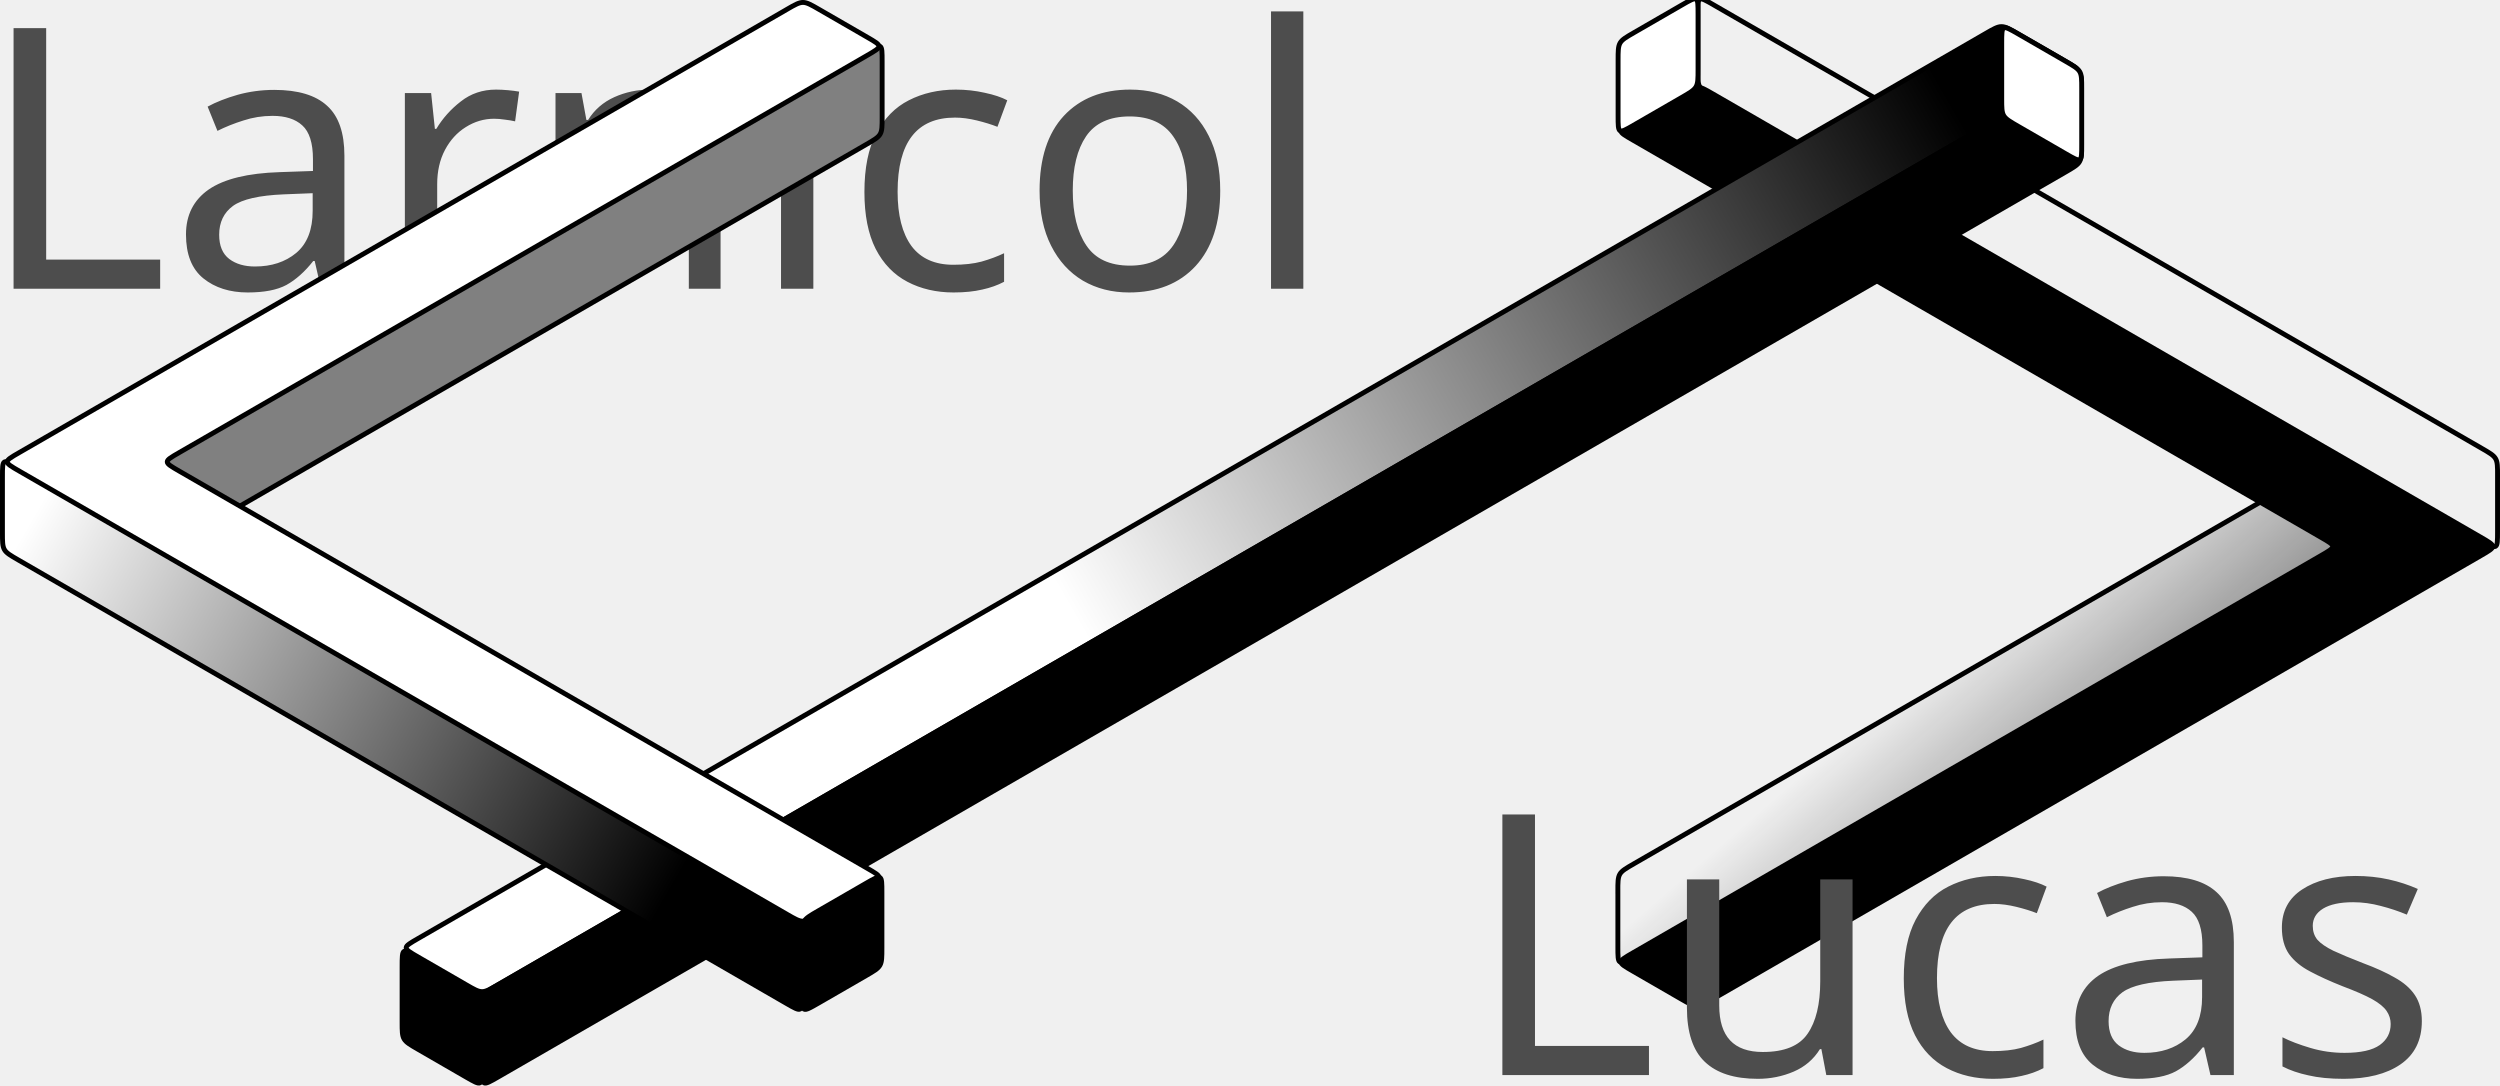
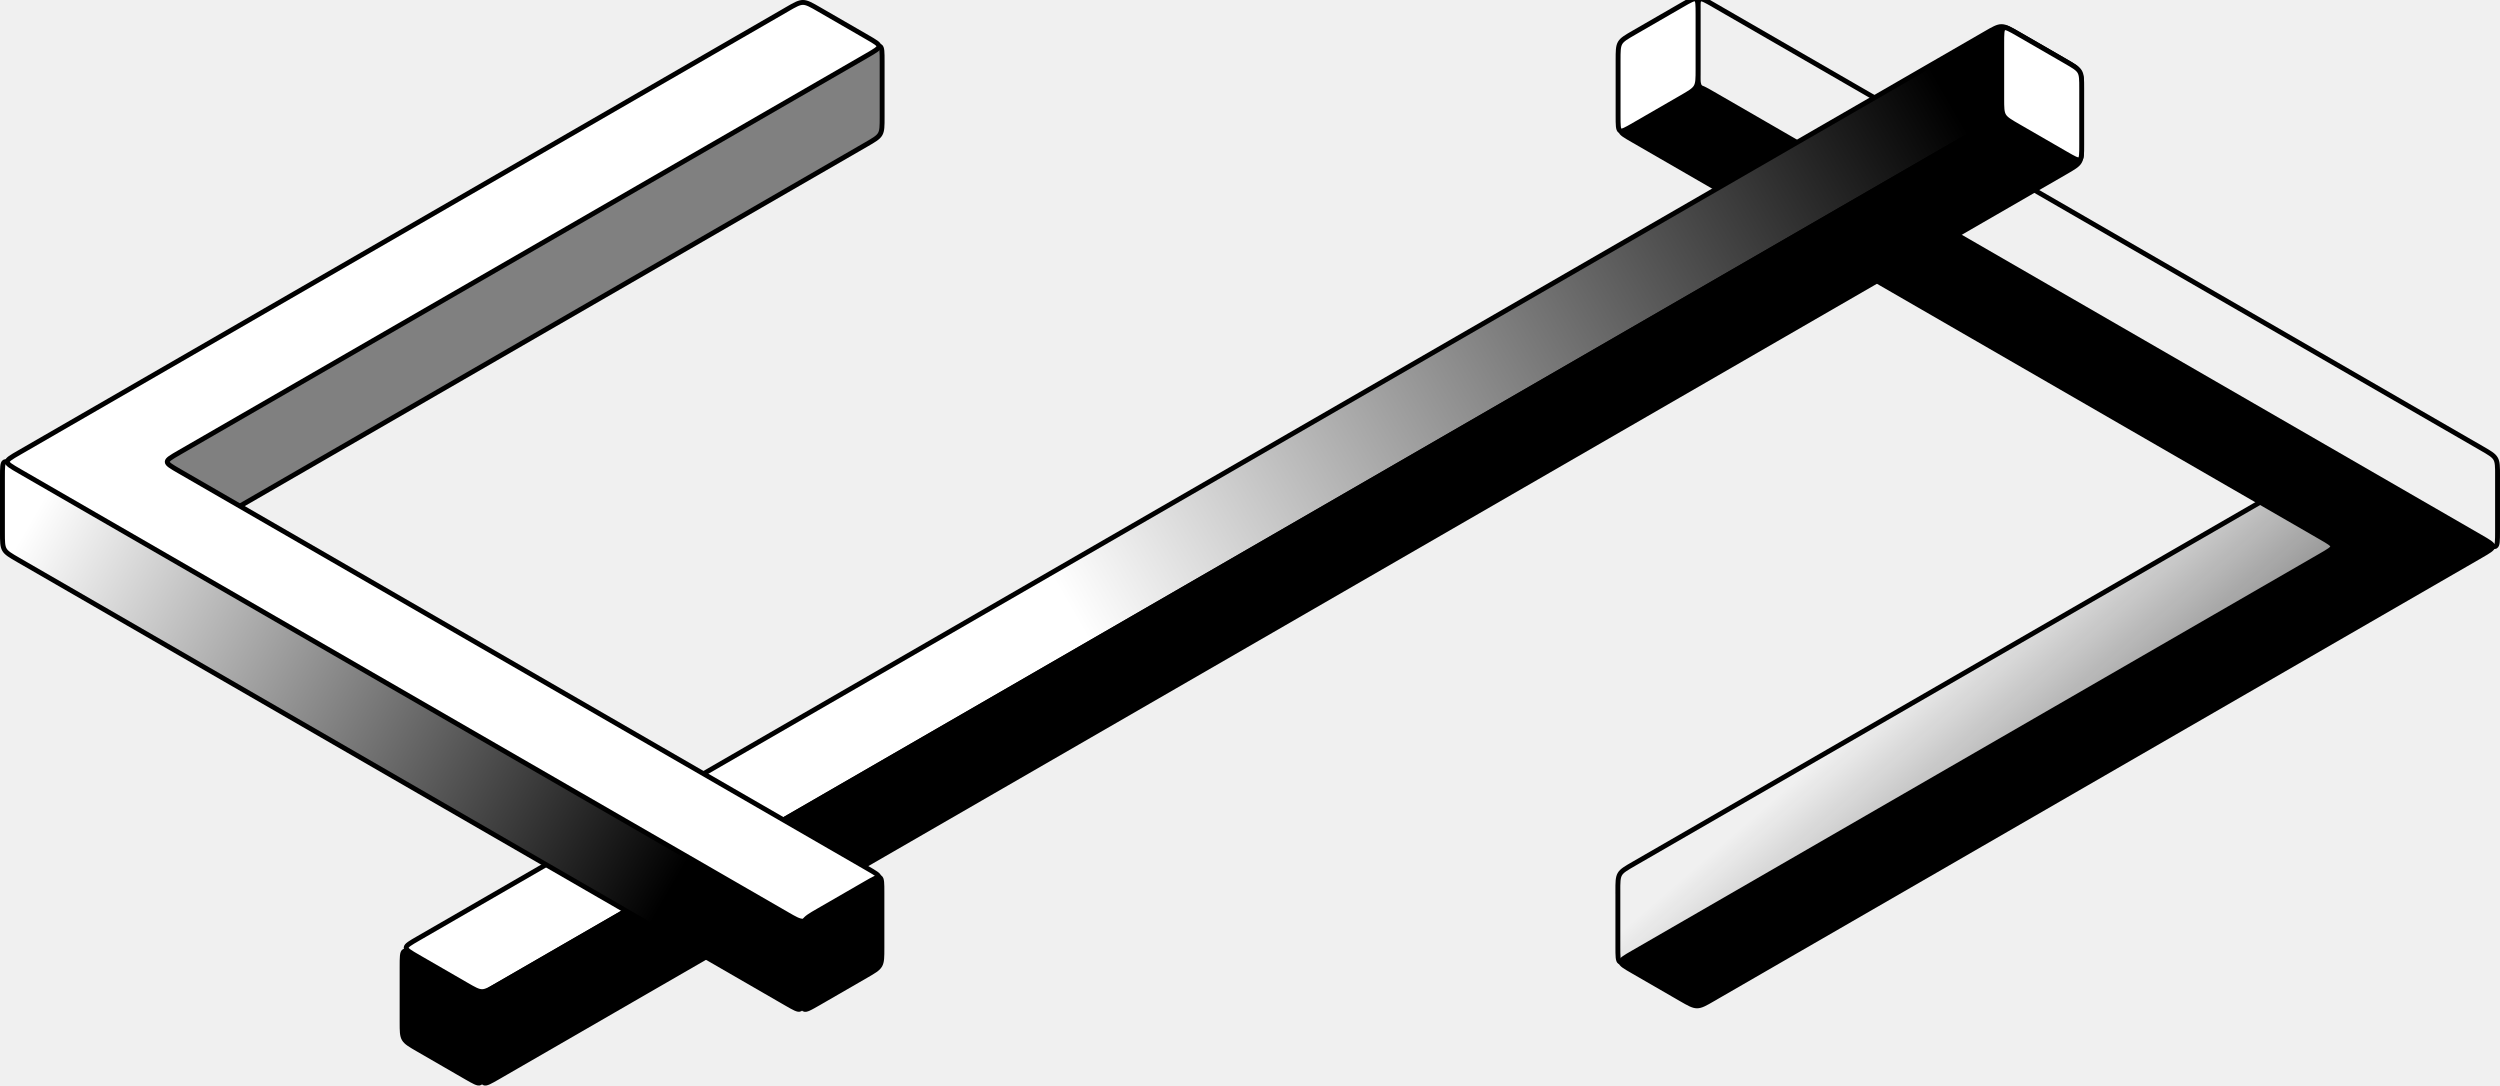
<svg xmlns="http://www.w3.org/2000/svg" xmlns:xlink="http://www.w3.org/1999/xlink" id="svg8" version="1.1" viewBox="0 0 135.365 58.779" height="58.779mm" width="135.365mm">
  <defs id="defs2">
    <linearGradient id="linearGradient1060">
      <stop style="stop-color:#000000;stop-opacity:1;" offset="0" id="stop1056" />
      <stop style="stop-color:#000000;stop-opacity:0;" offset="1" id="stop1058" />
    </linearGradient>
    <linearGradient id="linearGradient1046">
      <stop id="stop1042" offset="0" style="stop-color:#000000;stop-opacity:1;" />
      <stop id="stop1044" offset="1" style="stop-color:#ffffff;stop-opacity:1" />
    </linearGradient>
    <linearGradient id="linearGradient1040">
      <stop id="stop1036" offset="0" style="stop-color:#000000;stop-opacity:1;" />
      <stop id="stop1038" offset="1" style="stop-color:#ffffff;stop-opacity:1" />
    </linearGradient>
    <linearGradient xlink:href="#linearGradient1040" id="linearGradient962" x1="43.301" y1="162" x2="8.66" y2="142" gradientUnits="userSpaceOnUse" />
    <linearGradient xlink:href="#linearGradient1046" id="linearGradient1054" x1="112.583" y1="30" x2="64.952" y2="57.5" gradientUnits="userSpaceOnUse" />
    <linearGradient xlink:href="#linearGradient1060" id="linearGradient1062" x1="134.234" y1="77.5" x2="116.913" y2="57.5" gradientUnits="userSpaceOnUse" />
  </defs>
-   <g id="layer7" style="display:inline">
-     <text xml:space="preserve" style="font-style:normal;font-weight:normal;font-size:10.583px;line-height:1.25;font-family:sans-serif;display:inline;fill:#4d4d4d;fill-opacity:1;stroke:none;stroke-width:0.265" x="-1.186" y="15.632" id="text867">
-       <tspan id="tspan865" x="-1.186" y="15.632" style="font-size:19.756px;fill:#4d4d4d;stroke-width:0.265">Larnicol</tspan>
-     </text>
-   </g>
+   <g id="layer7" style="display:inline" />
  <g id="layer4" style="display:inline" transform="translate(-7.661854,-25.67652)">
    <path style="fill:none;stroke:#000000;stroke-width:0.265px;stroke-linecap:butt;stroke-linejoin:miter;stroke-opacity:1" d="m 142.894,51.442 v 3.012 c 0,0.994 0,0.994 -0.883,0.484 L 100.459,30.948 C 99.593,30.448 99.593,30.448 99.593,29.457 V 26.454 c -10e-7,-1.006 -10e-7,-1.006 0.859,-0.51 l 41.578,24.005 c 0.865,0.499 0.865,0.499 0.865,1.493 z" id="path898-1" />
    <path style="display:inline;fill:url(#linearGradient1062);fill-opacity:1;stroke:#000000;stroke-width:0.265px;stroke-linecap:butt;stroke-linejoin:miter;stroke-opacity:1" d="m 95.263,73.939 v 3.004 c 0,1.005 0,1.005 0.87,0.502 L 133.366,55.949 c 0.867,-0.501 0.867,-0.501 0.867,-1.513 v -2.994 c 0,-0.995 0,-0.995 -0.877,-0.488 l -37.23,21.495 c -0.864,0.499 -0.864,0.499 -0.864,1.49 z" id="path894-6" />
    <path style="fill:#000000;fill-opacity:1;stroke:#000000;stroke-width:0.265px;stroke-linecap:butt;stroke-linejoin:miter;stroke-opacity:1" d="m 100.415,79.765 41.567,-23.999 c 0.869,-0.502 0.869,-0.502 -0.011,-1.009 l -41.559,-23.994 c -0.862,-0.498 -0.862,-0.498 -1.735,0.006 l -2.617,1.511 c -0.841,0.486 -0.841,0.486 0.011,0.977 l 37.246,21.504 c 0.874,0.504 0.874,0.504 0.004,1.006 L 96.086,77.265 c -0.866,0.5 -0.866,0.5 -0.015,0.992 l 2.601,1.502 c 0.878,0.507 0.878,0.507 1.744,0.007 z" id="path816-5-0" />
    <path style="fill:#ffffff;stroke:#000000;stroke-width:0.265px;stroke-linecap:butt;stroke-linejoin:miter;stroke-opacity:1" d="m 98.727,25.948 -2.584,1.492 c -0.868,0.501 -0.868,0.501 -0.868,1.511 v 2.985 c 0,1.005 0,1.005 0.851,0.514 l 2.588,-1.494 c 0.89,-0.514 0.89,-0.514 0.89,-1.535 v -2.975 c -10e-7,-1.004 -10e-7,-1.004 -0.878,-0.497 z" id="path848-0" />
  </g>
  <g id="layer3" transform="translate(-7.661854,-25.67652)" style="display:inline" />
  <g id="layer2" style="display:inline" transform="translate(-7.661854,-25.67652)" />
  <g id="layer5" style="display:inline" transform="translate(-7.661854,-25.67652)">
    <path style="fill:#000000;fill-opacity:1;stroke:#000000;stroke-width:0.265px;stroke-linecap:butt;stroke-linejoin:miter;stroke-opacity:1" d="m 29.434,81.013 v -2.988 c 0,-1.031 0,-1.031 0.88,-0.523 l 2.595,1.498 c 0.855,0.494 0.855,0.494 0.855,1.494 v 3.007 c 0,0.993 0,0.993 -0.874,0.489 L 30.311,82.5 C 29.434,81.993 29.434,81.993 29.434,81.013 Z" id="path965" />
    <path style="fill:url(#linearGradient1054);fill-opacity:1;stroke:#000000;stroke-width:0.265px;stroke-linecap:butt;stroke-linejoin:miter;stroke-opacity:1" d="m 30.311,77.5 2.597,1.5 c 0.855,0.494 0.855,0.494 1.709,0.001 L 119.513,29.986 c 0.854,-0.493 0.854,-0.493 -0.031,-1.003 l -2.57,-1.484 C 116.036,26.993 116.036,26.993 115.179,27.489 L 30.313,76.486 C 29.434,76.993 29.434,76.993 30.311,77.5 Z" id="path829" />
    <path style="fill:#000000;fill-opacity:1;stroke:#000000;stroke-width:0.265px;stroke-linecap:butt;stroke-linejoin:miter;stroke-opacity:1" d="M 34.643,83.986 119.491,34.999 c 0.876,-0.505 0.876,-0.505 0.876,-1.486 v -2.99 c 10e-6,-1.029 10e-6,-1.029 -0.883,-0.519 L 34.637,78.989 c -0.874,0.504 -0.874,0.504 -0.874,1.504 v 3.036 c 0,0.965 0,0.965 0.88,0.457 z" id="path831" />
    <path style="fill:#ffffff;stroke:#000000;stroke-width:0.265px;stroke-linecap:butt;stroke-linejoin:miter;stroke-opacity:1" d="m 116.047,28.023 v 2.99 c 0,0.987 0,0.987 0.893,1.503 l 2.58,1.49 C 120.378,34.5 120.378,34.5 120.378,33.519 V 30.478 c 0,-0.978 0,-0.978 -0.854,-1.472 l -2.582,-1.491 C 116.047,27 116.047,27 116.047,28.023 Z" id="path883" />
  </g>
  <g id="layer1" transform="translate(-7.661854,-112.6765)" style="display:inline">
    <path style="display:inline;fill:#808080;fill-opacity:1;stroke:#000000;stroke-width:0.265px;stroke-linecap:butt;stroke-linejoin:miter;stroke-opacity:1" d="m 55.426,119.009 v -3.004 c 0,-1.005 0,-1.005 -0.87,-0.502 l -37.234,21.497 c -0.867,0.501 -0.867,0.501 -0.867,1.513 v 2.994 c 0,0.995 0,0.995 0.877,0.488 l 37.23,-21.495 c 0.864,-0.499 0.864,-0.499 0.864,-1.49 z" id="path894" />
    <path style="fill:url(#linearGradient962);fill-opacity:1;stroke:#000000;stroke-width:0.265px;stroke-linecap:butt;stroke-linejoin:miter;stroke-opacity:1" d="m 7.794,141.506 v -3.012 c 0,-0.994 0,-0.994 0.883,-0.484 L 50.229,162 c 0.866,0.5 0.866,0.5 0.866,1.491 v 3.003 c 10e-7,1.006 10e-7,1.006 -0.859,0.51 L 8.659,142.999 C 7.794,142.5 7.794,142.5 7.794,141.506 Z" id="path898" />
    <path style="fill:#ffffff;fill-opacity:1;stroke:#000000;stroke-width:0.265px;stroke-linecap:butt;stroke-linejoin:miter;stroke-opacity:1" d="M 50.273,113.183 8.706,137.181 c -0.869,0.502 -0.869,0.502 0.011,1.009 l 41.559,23.994 c 0.862,0.498 0.862,0.498 1.735,-0.006 l 2.617,-1.511 c 0.841,-0.486 0.841,-0.486 -0.011,-0.977 L 17.372,138.187 c -0.873,-0.504 -0.873,-0.504 -0.004,-1.006 l 37.235,-21.498 c 0.866,-0.5 0.866,-0.5 0.015,-0.992 l -2.601,-1.502 c -0.878,-0.507 -0.878,-0.507 -1.744,-0.007 z" id="path816-5" />
    <path style="fill:#000000;stroke:#000000;stroke-width:0.265px;stroke-linecap:butt;stroke-linejoin:miter;stroke-opacity:1" d="m 51.962,167 2.584,-1.492 c 0.868,-0.501 0.868,-0.501 0.868,-1.511 v -2.985 c 0,-1.005 0,-1.005 -0.851,-0.514 l -2.588,1.494 c -0.89,0.514 -0.89,0.514 -0.89,1.535 v 2.975 c 10e-7,1.004 10e-7,1.004 0.878,0.497 z" id="path848" />
  </g>
  <g id="layer6" style="display:inline" />
-   <g id="layer8" style="display:inline">
-     <text xml:space="preserve" style="font-style:normal;font-weight:normal;font-size:10.583px;line-height:1.25;font-family:sans-serif;display:inline;fill:#4d4d4d;fill-opacity:1;stroke:none;stroke-width:0.265" x="79.425" y="58.208" id="text871">
-       <tspan id="tspan869" x="79.425" y="58.208" style="font-size:19.756px;fill:#4d4d4d;stroke-width:0.265">Lucas</tspan>
-     </text>
-   </g>
+   <g id="layer8" style="display:inline" />
</svg>
